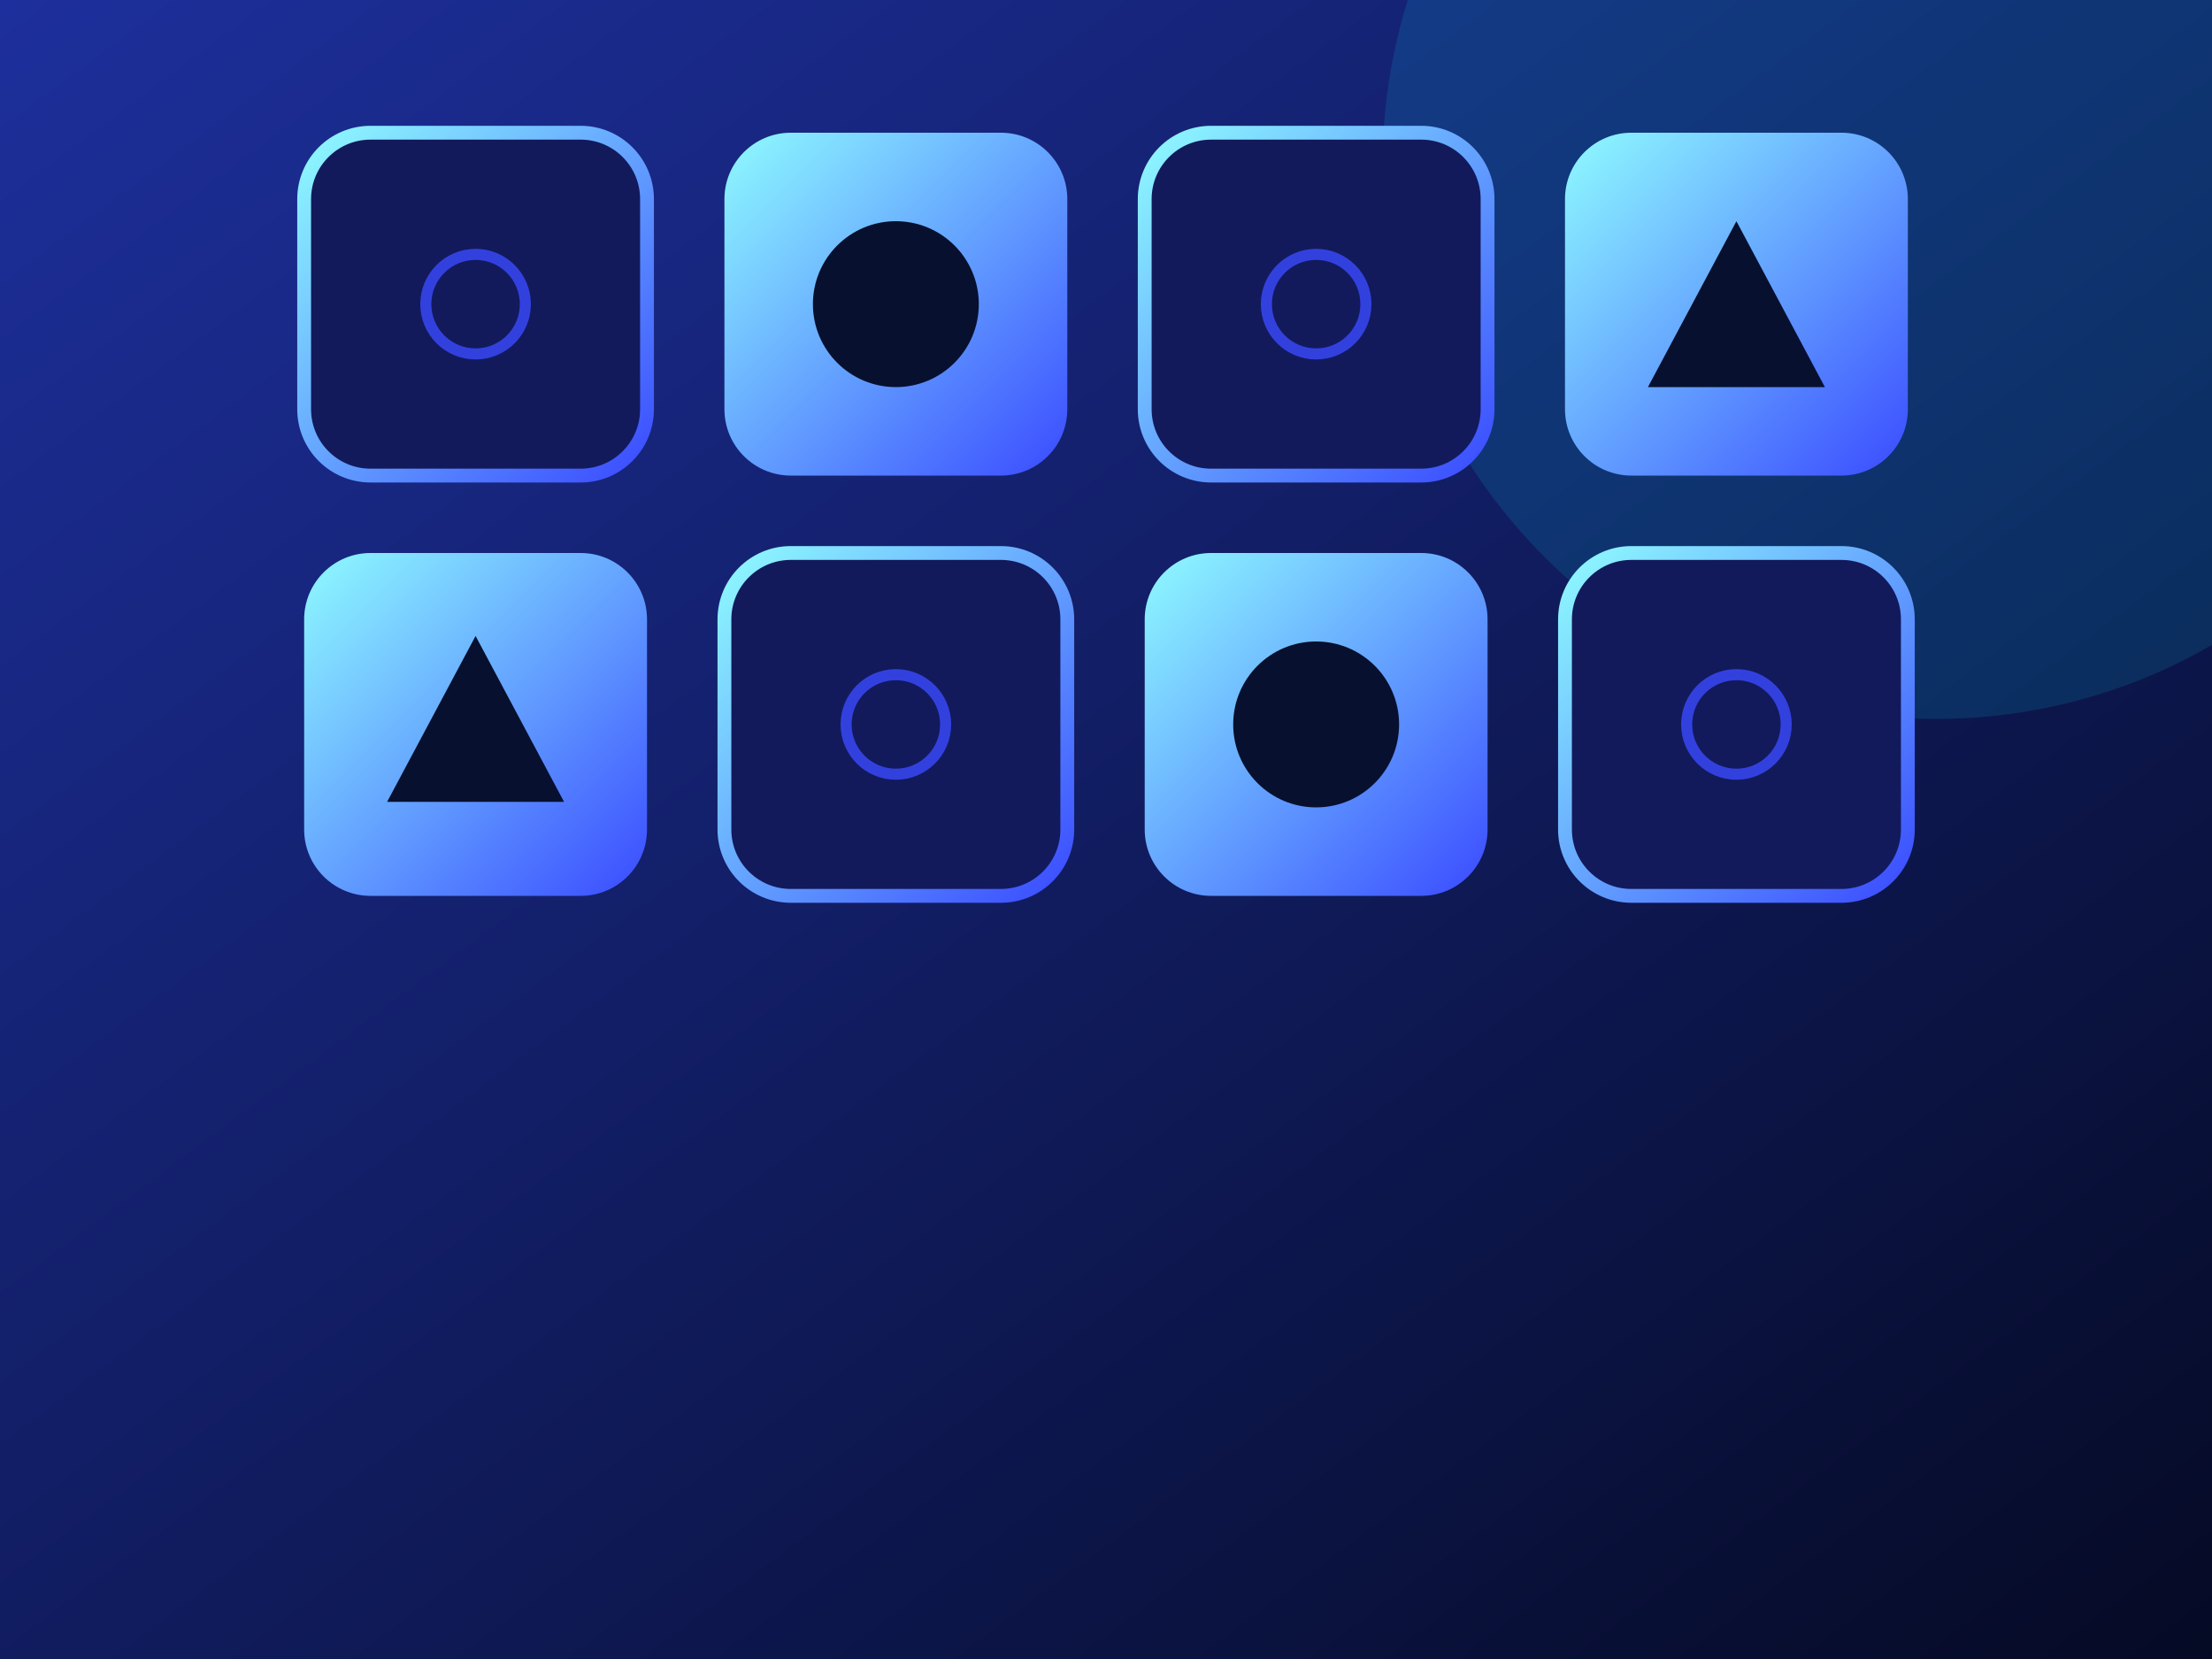
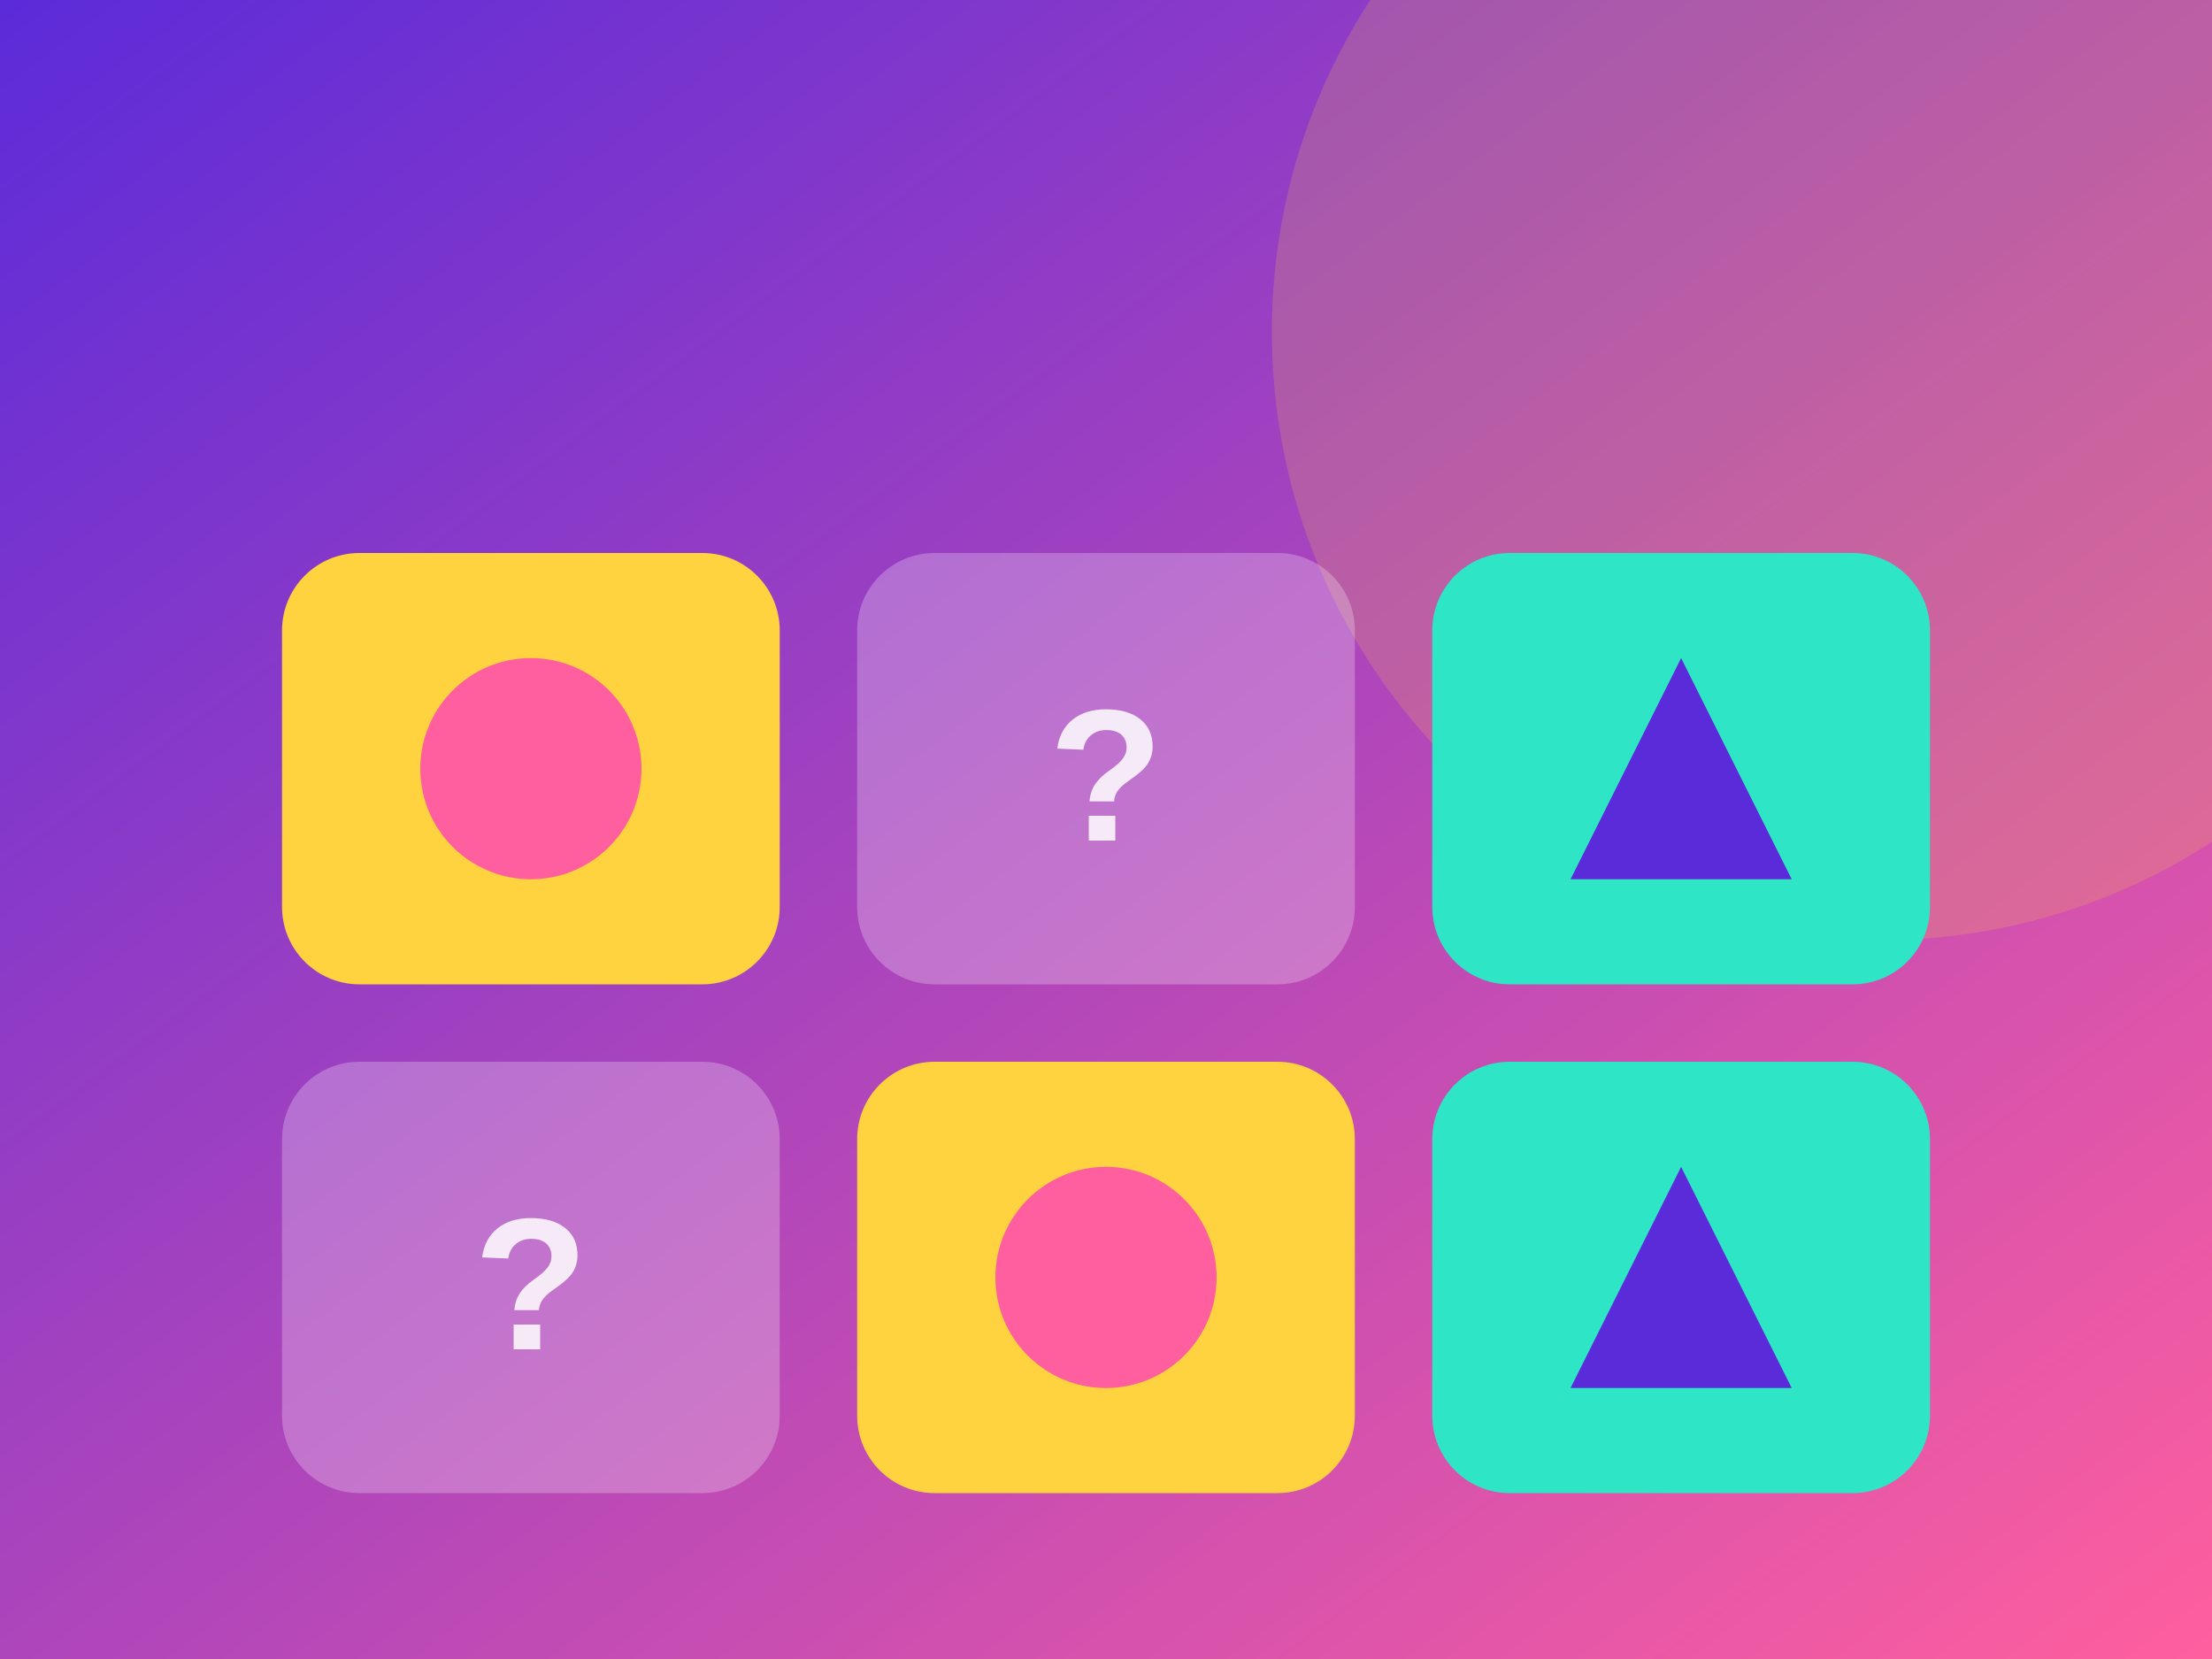
<svg xmlns="http://www.w3.org/2000/svg" viewBox="0 0 400 300" preserveAspectRatio="xMidYMid slice">
  <defs>
    <linearGradient id="bg" x1="0" y1="0" x2="1" y2="1">
-       <stop offset="0" stop-color="#1d2f9c" />
-       <stop offset="1" stop-color="#050a24" />
-     </linearGradient>
-     <linearGradient id="c" x1="0" y1="0" x2="1" y2="1">
-       <stop offset="0" stop-color="#8ffbff" />
-       <stop offset="1" stop-color="#3a4bff" />
+       <stop offset="0" stop-color="#5b2bd9" />
+       <stop offset="1" stop-color="#ff5f9e" />
    </linearGradient>
  </defs>
  <rect width="400" height="300" fill="url(#bg)" />
-   <circle cx="350" cy="30" r="100" fill="#00e5ff" opacity="0.12" />
-   <g fill="#121a5c" stroke="url(#c)" stroke-width="2.5">
-     <rect x="55" y="24" width="62" height="62" rx="12" />
-     <rect x="207" y="24" width="62" height="62" rx="12" />
-     <rect x="131" y="100" width="62" height="62" rx="12" />
-     <rect x="283" y="100" width="62" height="62" rx="12" />
-   </g>
-   <g fill="url(#c)">
-     <rect x="131" y="24" width="62" height="62" rx="12" />
-     <rect x="283" y="24" width="62" height="62" rx="12" />
-     <rect x="55" y="100" width="62" height="62" rx="12" />
-     <rect x="207" y="100" width="62" height="62" rx="12" />
-   </g>
-   <g fill="#07102e">
-     <circle cx="162" cy="55" r="15" />
-     <polygon points="314,40 330,70 298,70" />
-     <polygon points="86,115 102,145 70,145" />
-     <circle cx="238" cy="131" r="15" />
-   </g>
-   <g fill="none" stroke="#3a4bff" stroke-width="2" opacity="0.8">
-     <circle cx="86" cy="55" r="9" />
-     <circle cx="238" cy="55" r="9" />
-     <circle cx="162" cy="131" r="9" />
-     <circle cx="314" cy="131" r="9" />
+   <circle cx="340" cy="60" r="110" fill="#ffd23f" opacity="0.18" />
+   <rect x="51" y="100" width="90" height="78" rx="14" fill="#ffd23f" />
+   <circle cx="96" cy="139" r="20" fill="#ff5f9e" />
+   <rect x="155" y="100" width="90" height="78" rx="14" fill="#ffffff" opacity="0.25" />
+   <rect x="259" y="100" width="90" height="78" rx="14" fill="#2ee6c5" />
+   <polygon points="304,119 324,159 284,159" fill="#5b2bd9" />
+   <rect x="51" y="192" width="90" height="78" rx="14" fill="#ffffff" opacity="0.25" />
+   <rect x="155" y="192" width="90" height="78" rx="14" fill="#ffd23f" />
+   <circle cx="200" cy="231" r="20" fill="#ff5f9e" />
+   <rect x="259" y="192" width="90" height="78" rx="14" fill="#2ee6c5" />
+   <polygon points="304,211 324,251 284,251" fill="#5b2bd9" />
+   <g font-family="Arial,sans-serif" font-weight="700" font-size="34" text-anchor="middle" fill="#ffffff" opacity="0.85">
+     <text x="200" y="152">?</text>
+     <text x="96" y="244">?</text>
  </g>
</svg>
